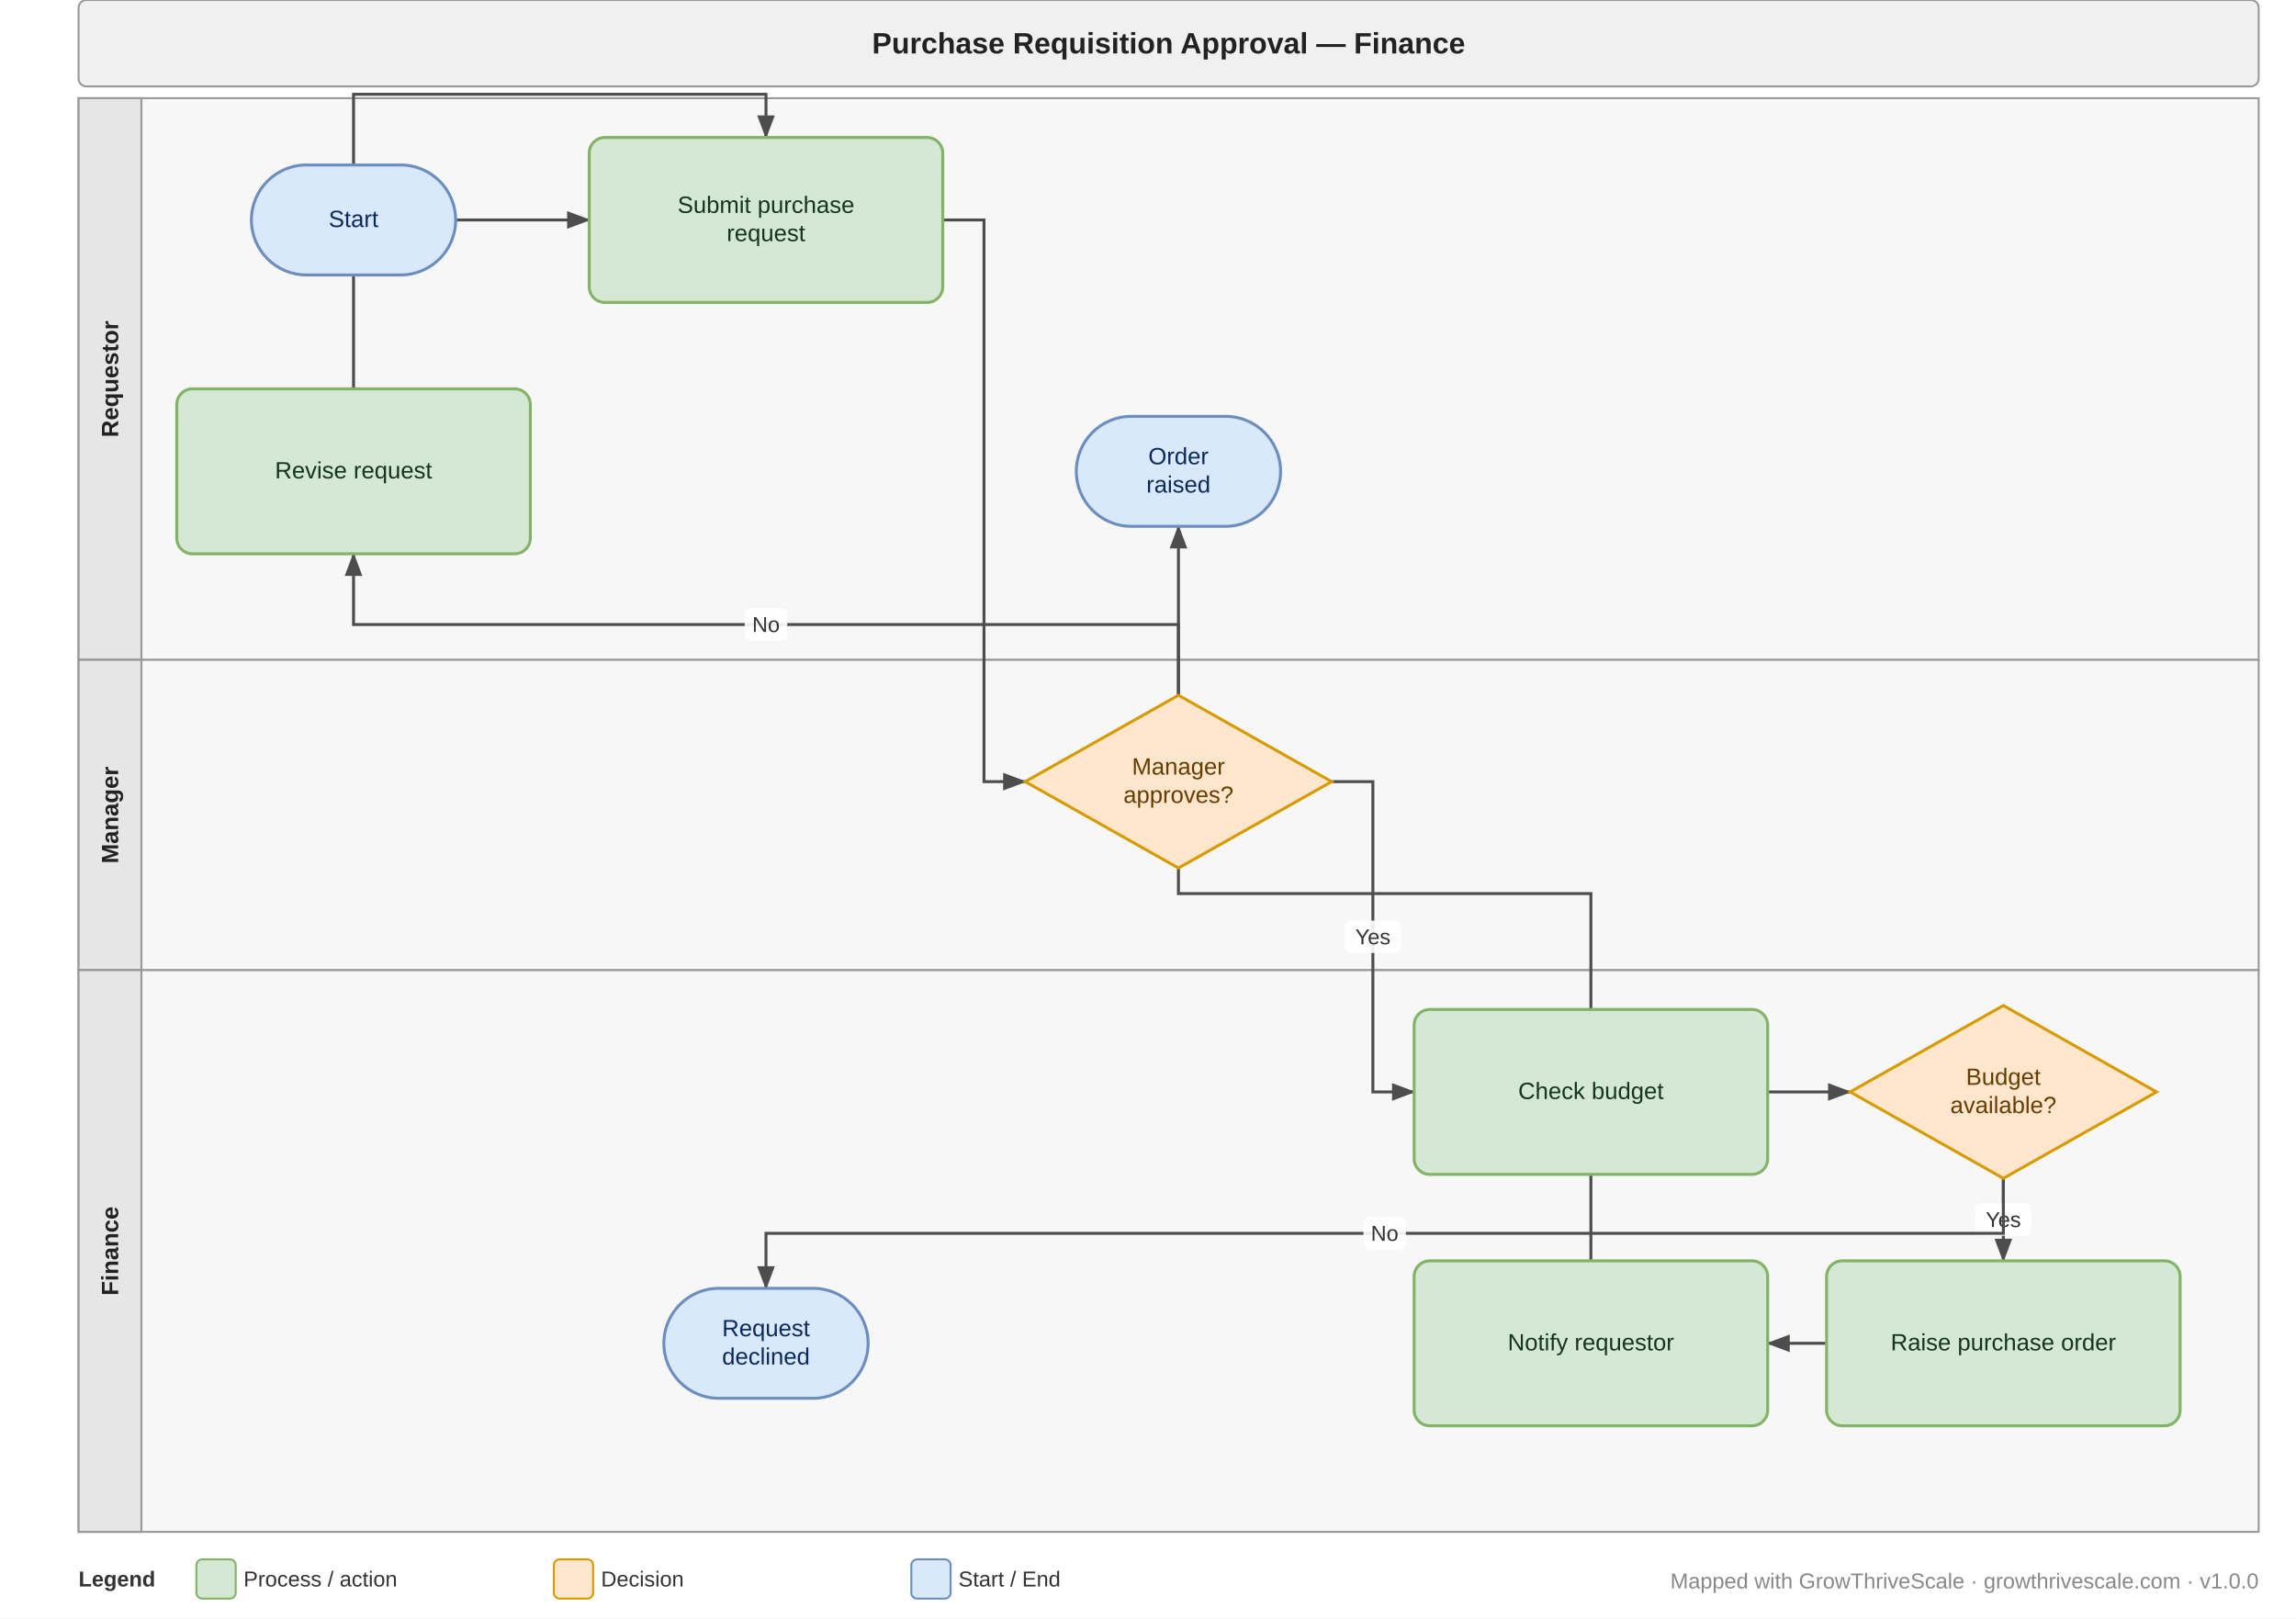
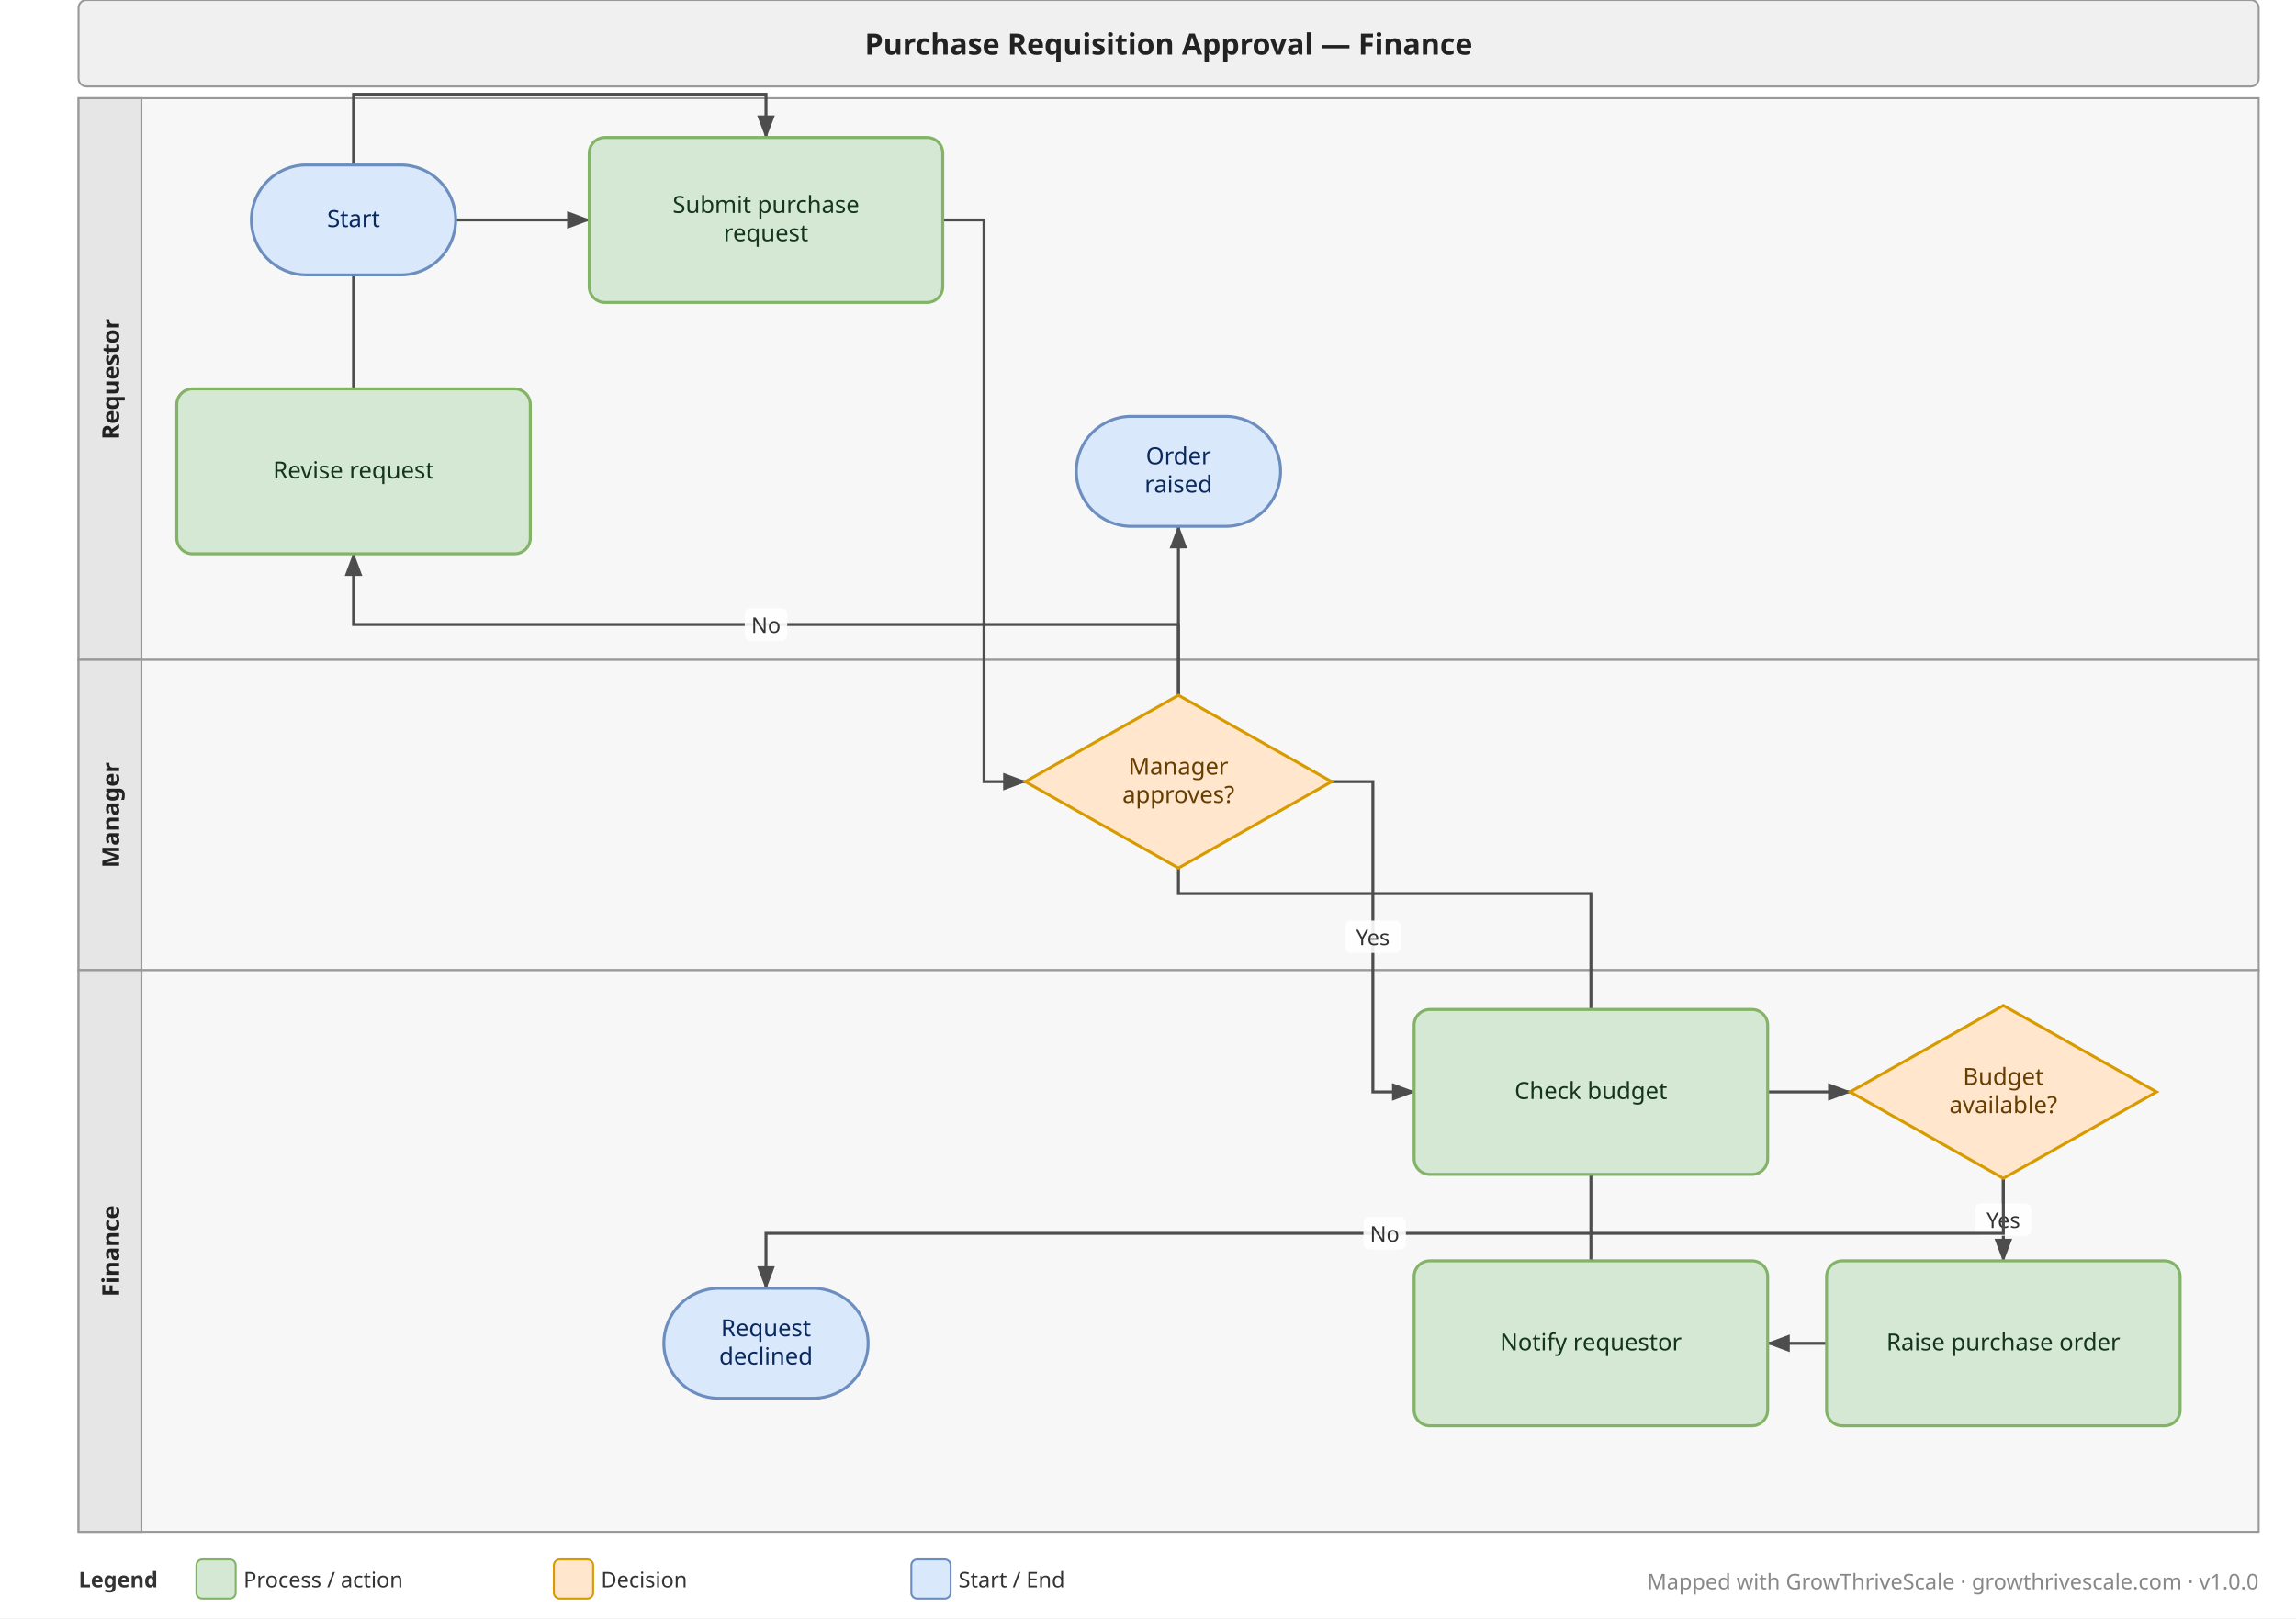
- <svg xmlns="http://www.w3.org/2000/svg" viewBox="0 0 1169 824" width="1169" height="824" role="img" aria-label="Purchase Requisition Approval swimlane process map — 5 tasks across 3 lanes" font-family="Verdana, Arial, sans-serif">
+ <svg xmlns="http://www.w3.org/2000/svg" viewBox="0 0 1169 824" width="1169" height="824" role="img" aria-label="Purchase Requisition Approval swimlane process map — 5 tasks across 3 lanes" font-family="Verdana">
  <defs>
    <marker id="pmg-arrow" markerWidth="10" markerHeight="10" refX="7.5" refY="3" orient="auto" markerUnits="strokeWidth">
      <path d="M0,0 L8,3 L0,6 z" fill="#4d4d4d" />
    </marker>
  </defs>
  <rect x="0" y="0" width="1169" height="824" fill="#ffffff" />
  <rect x="40" y="0" width="1110" height="44" rx="4" fill="#f0f0f0" stroke="#999999" />
  <text x="595" y="22" text-anchor="middle" dominant-baseline="central" font-size="15" font-weight="700" fill="#222222">Purchase Requisition Approval  —  Finance</text>
  <rect x="40" y="50" width="1110" height="286" fill="#f7f7f7" stroke="#999999" />
  <rect x="40" y="50" width="32" height="286" fill="#e6e6e6" stroke="#999999" />
  <text transform="rotate(-90 56 193)" x="56" y="193" text-anchor="middle" dominant-baseline="central" font-size="12" font-weight="700" fill="#222222">Requestor</text>
  <rect x="40" y="336" width="1110" height="158" fill="#f7f7f7" stroke="#999999" />
  <rect x="40" y="336" width="32" height="158" fill="#e6e6e6" stroke="#999999" />
  <text transform="rotate(-90 56 415)" x="56" y="415" text-anchor="middle" dominant-baseline="central" font-size="12" font-weight="700" fill="#222222">Manager</text>
  <rect x="40" y="494" width="1110" height="286" fill="#f7f7f7" stroke="#999999" />
  <rect x="40" y="494" width="32" height="286" fill="#e6e6e6" stroke="#999999" />
  <text transform="rotate(-90 56 637)" x="56" y="637" text-anchor="middle" dominant-baseline="central" font-size="12" font-weight="700" fill="#222222">Finance</text>
  <polyline points="232,112 300,112" fill="none" stroke="#4d4d4d" stroke-width="1.5" marker-end="url(#pmg-arrow)" />
  <polyline points="480,112 501,112 501,398 522,398" fill="none" stroke="#4d4d4d" stroke-width="1.5" marker-end="url(#pmg-arrow)" />
  <polyline points="180,198 180,48 390,48 390,70" fill="none" stroke="#4d4d4d" stroke-width="1.5" marker-end="url(#pmg-arrow)" />
  <polyline points="900,556 942,556" fill="none" stroke="#4d4d4d" stroke-width="1.5" marker-end="url(#pmg-arrow)" />
  <polyline points="930,684 900,684" fill="none" stroke="#4d4d4d" stroke-width="1.5" marker-end="url(#pmg-arrow)" />
  <polyline points="810,642 810,455 600,455 600,268" fill="none" stroke="#4d4d4d" stroke-width="1.5" marker-end="url(#pmg-arrow)" />
  <polyline points="678,398 699,398 699,556 720,556" fill="none" stroke="#4d4d4d" stroke-width="1.5" marker-end="url(#pmg-arrow)" />
  <rect x="684.77" y="468.75" width="28.46" height="16.5" rx="3" fill="#ffffff" opacity="0.9" />
  <text x="699" y="477" text-anchor="middle" dominant-baseline="central" font-size="11" fill="#333333">Yes</text>
  <polyline points="600,354 600,318 180,318 180,282" fill="none" stroke="#4d4d4d" stroke-width="1.5" marker-end="url(#pmg-arrow)" />
  <rect x="379.18" y="309.75" width="21.64" height="16.5" rx="3" fill="#ffffff" opacity="0.9" />
  <text x="390" y="318" text-anchor="middle" dominant-baseline="central" font-size="11" fill="#333333">No</text>
  <polyline points="1020,600 1020,642" fill="none" stroke="#4d4d4d" stroke-width="1.5" marker-end="url(#pmg-arrow)" />
  <rect x="1005.77" y="612.75" width="28.46" height="16.5" rx="3" fill="#ffffff" opacity="0.9" />
  <text x="1020" y="621" text-anchor="middle" dominant-baseline="central" font-size="11" fill="#333333">Yes</text>
  <polyline points="1020,600 1020,628 390,628 390,656" fill="none" stroke="#4d4d4d" stroke-width="1.5" marker-end="url(#pmg-arrow)" />
  <rect x="694.18" y="619.75" width="21.64" height="16.5" rx="3" fill="#ffffff" opacity="0.9" />
  <text x="705" y="628" text-anchor="middle" dominant-baseline="central" font-size="11" fill="#333333">No</text>
  <rect x="128" y="84" width="104" height="56" rx="28" ry="28" fill="#dae8fc" stroke="#6c8ebf" stroke-width="1.5" />
  <text x="180" y="115.6" text-anchor="middle" font-size="12" fill="#0a2a5e">Start</text>
  <rect x="300" y="70" width="180" height="84" rx="8" fill="#d5e8d4" stroke="#82b366" stroke-width="1.5" />
  <text x="390" y="108.4" text-anchor="middle" font-size="12" fill="#14351f">Submit purchase</text>
  <text x="390" y="122.8" text-anchor="middle" font-size="12" fill="#14351f">request</text>
  <polygon points="600,354 678,398 600,442 522,398" fill="#ffe6cc" stroke="#d79b00" stroke-width="1.5" />
  <text x="600" y="394.4" text-anchor="middle" font-size="12" fill="#663d00">Manager</text>
  <text x="600" y="408.8" text-anchor="middle" font-size="12" fill="#663d00">approves?</text>
  <rect x="720" y="514" width="180" height="84" rx="8" fill="#d5e8d4" stroke="#82b366" stroke-width="1.5" />
  <text x="810" y="559.6" text-anchor="middle" font-size="12" fill="#14351f">Check budget</text>
  <polygon points="1020,512 1098,556 1020,600 942,556" fill="#ffe6cc" stroke="#d79b00" stroke-width="1.5" />
  <text x="1020" y="552.4" text-anchor="middle" font-size="12" fill="#663d00">Budget</text>
  <text x="1020" y="566.8" text-anchor="middle" font-size="12" fill="#663d00">available?</text>
  <rect x="930" y="642" width="180" height="84" rx="8" fill="#d5e8d4" stroke="#82b366" stroke-width="1.5" />
  <text x="1020" y="687.6" text-anchor="middle" font-size="12" fill="#14351f">Raise purchase order</text>
  <rect x="720" y="642" width="180" height="84" rx="8" fill="#d5e8d4" stroke="#82b366" stroke-width="1.5" />
  <text x="810" y="687.6" text-anchor="middle" font-size="12" fill="#14351f">Notify requestor</text>
  <rect x="548" y="212" width="104" height="56" rx="28" ry="28" fill="#dae8fc" stroke="#6c8ebf" stroke-width="1.5" />
  <text x="600" y="236.4" text-anchor="middle" font-size="12" fill="#0a2a5e">Order</text>
  <text x="600" y="250.8" text-anchor="middle" font-size="12" fill="#0a2a5e">raised</text>
  <rect x="338" y="656" width="104" height="56" rx="28" ry="28" fill="#dae8fc" stroke="#6c8ebf" stroke-width="1.5" />
  <text x="390" y="680.4" text-anchor="middle" font-size="12" fill="#0a2a5e">Request</text>
  <text x="390" y="694.8" text-anchor="middle" font-size="12" fill="#0a2a5e">declined</text>
  <rect x="90" y="198" width="180" height="84" rx="8" fill="#d5e8d4" stroke="#82b366" stroke-width="1.5" />
  <text x="180" y="243.6" text-anchor="middle" font-size="12" fill="#14351f">Revise request</text>
  <text x="40" y="804" dominant-baseline="central" font-size="11" font-weight="700" fill="#333333">Legend</text>
  <rect x="100" y="794" width="20" height="20" rx="3" fill="#d5e8d4" stroke="#82b366" />
  <text x="124" y="804" dominant-baseline="central" font-size="11" fill="#333333">Process / action</text>
  <rect x="282" y="794" width="20" height="20" rx="3" fill="#ffe6cc" stroke="#d79b00" />
  <text x="306" y="804" dominant-baseline="central" font-size="11" fill="#333333">Decision</text>
  <rect x="464" y="794" width="20" height="20" rx="3" fill="#dae8fc" stroke="#6c8ebf" />
  <text x="488" y="804" dominant-baseline="central" font-size="11" fill="#333333">Start / End</text>
  <text x="1150" y="805" text-anchor="end" dominant-baseline="central" font-size="11" fill="#888888">Mapped with GrowThriveScale · growthrivescale.com · v1.0.0</text>
</svg>
